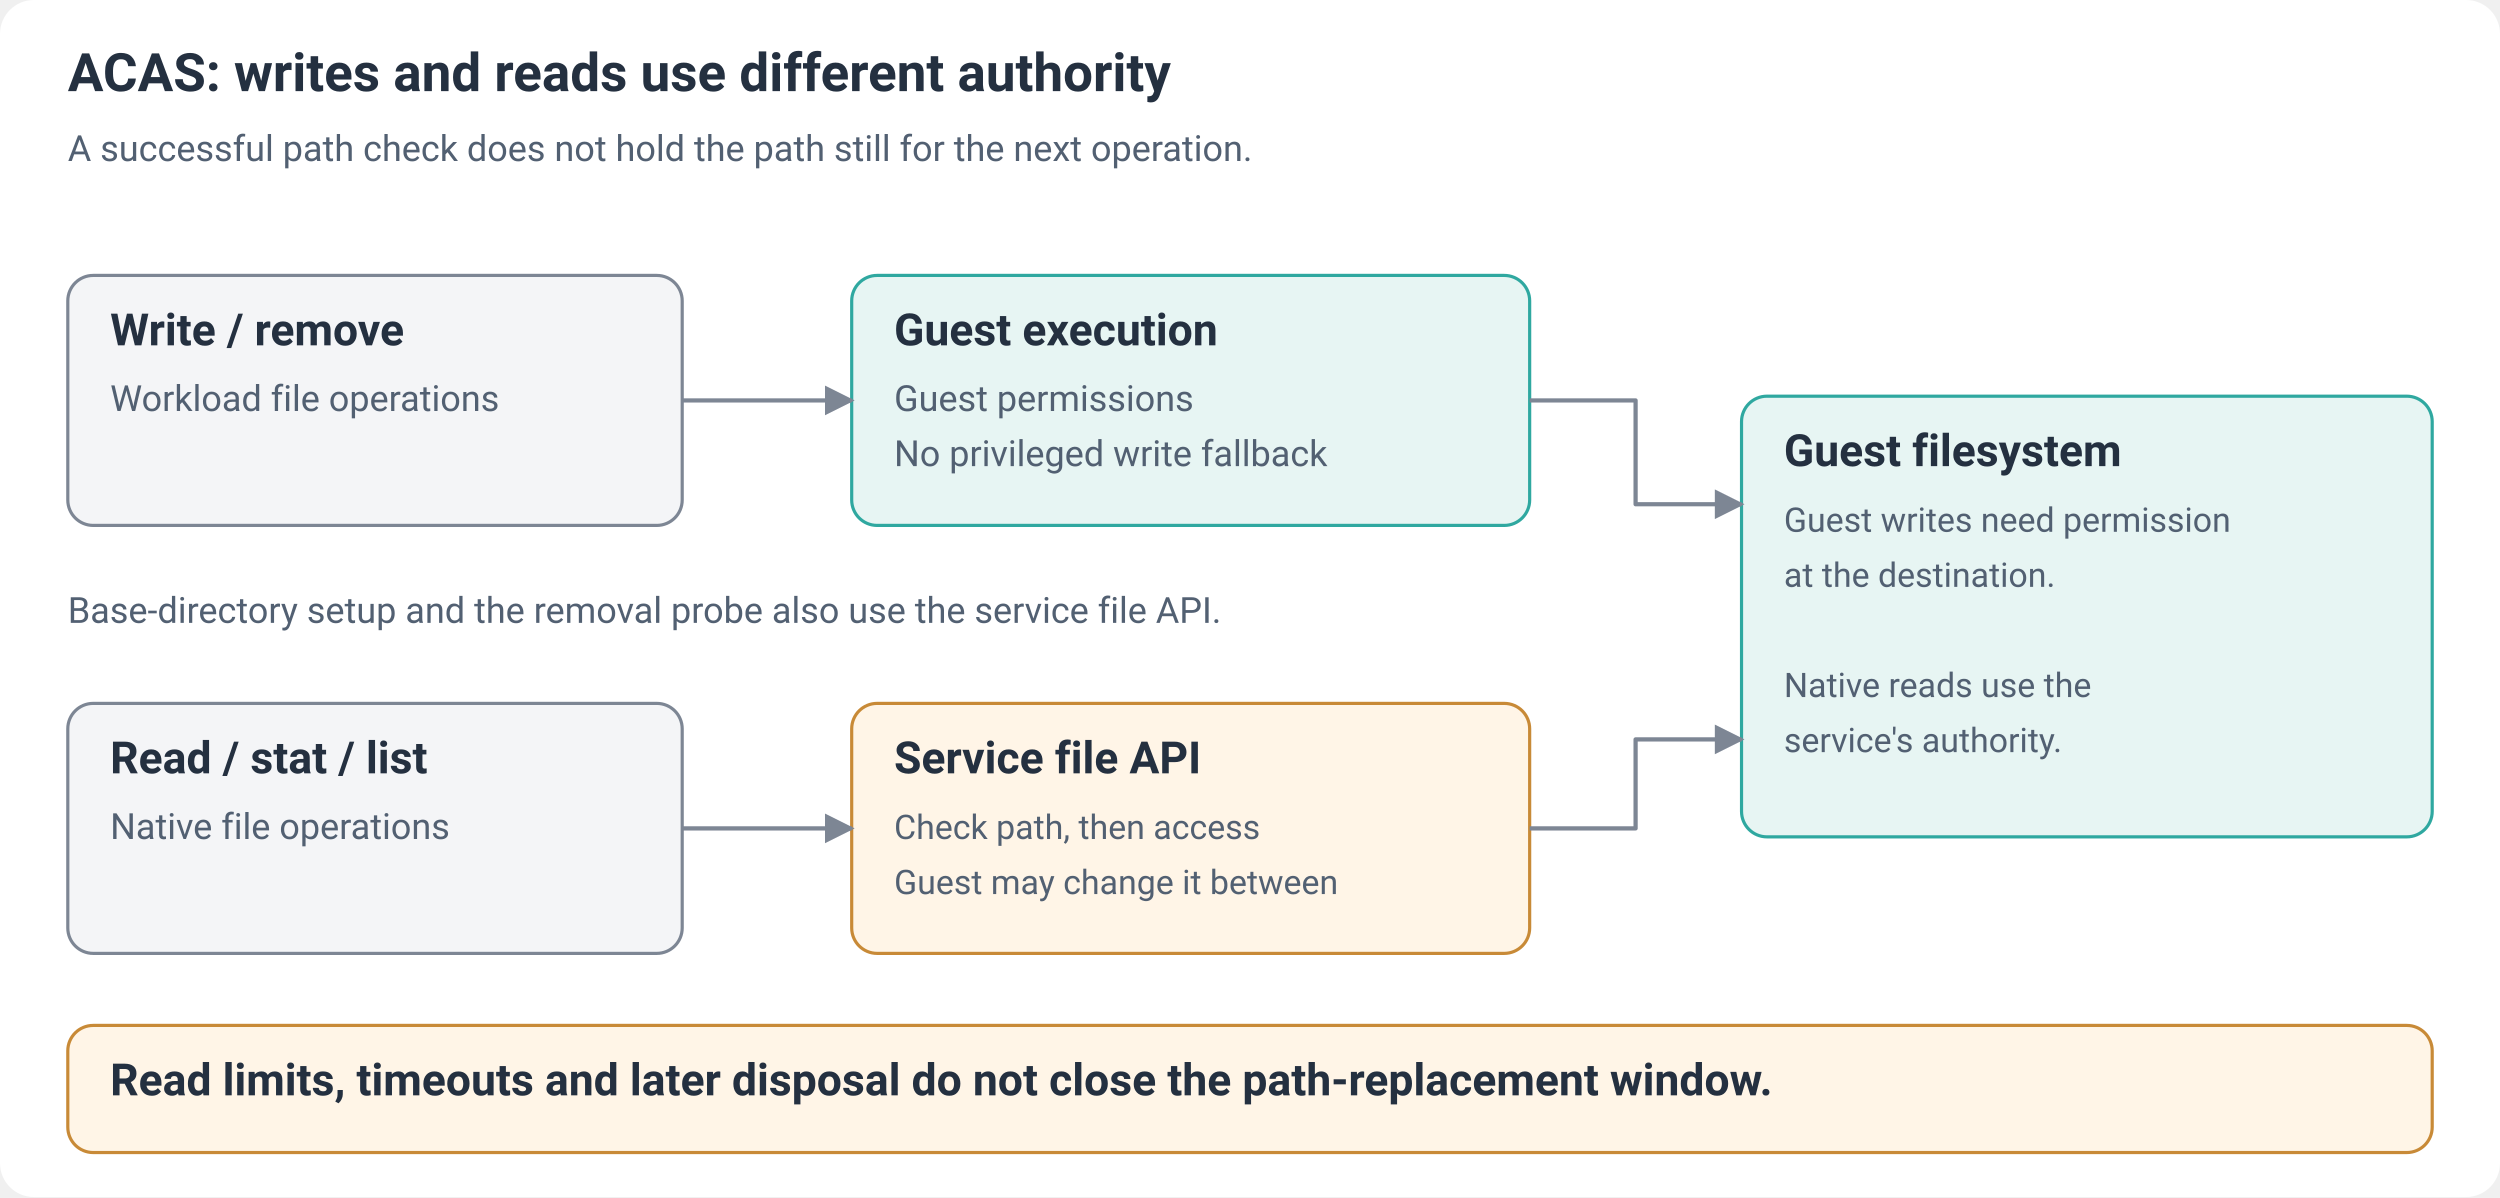
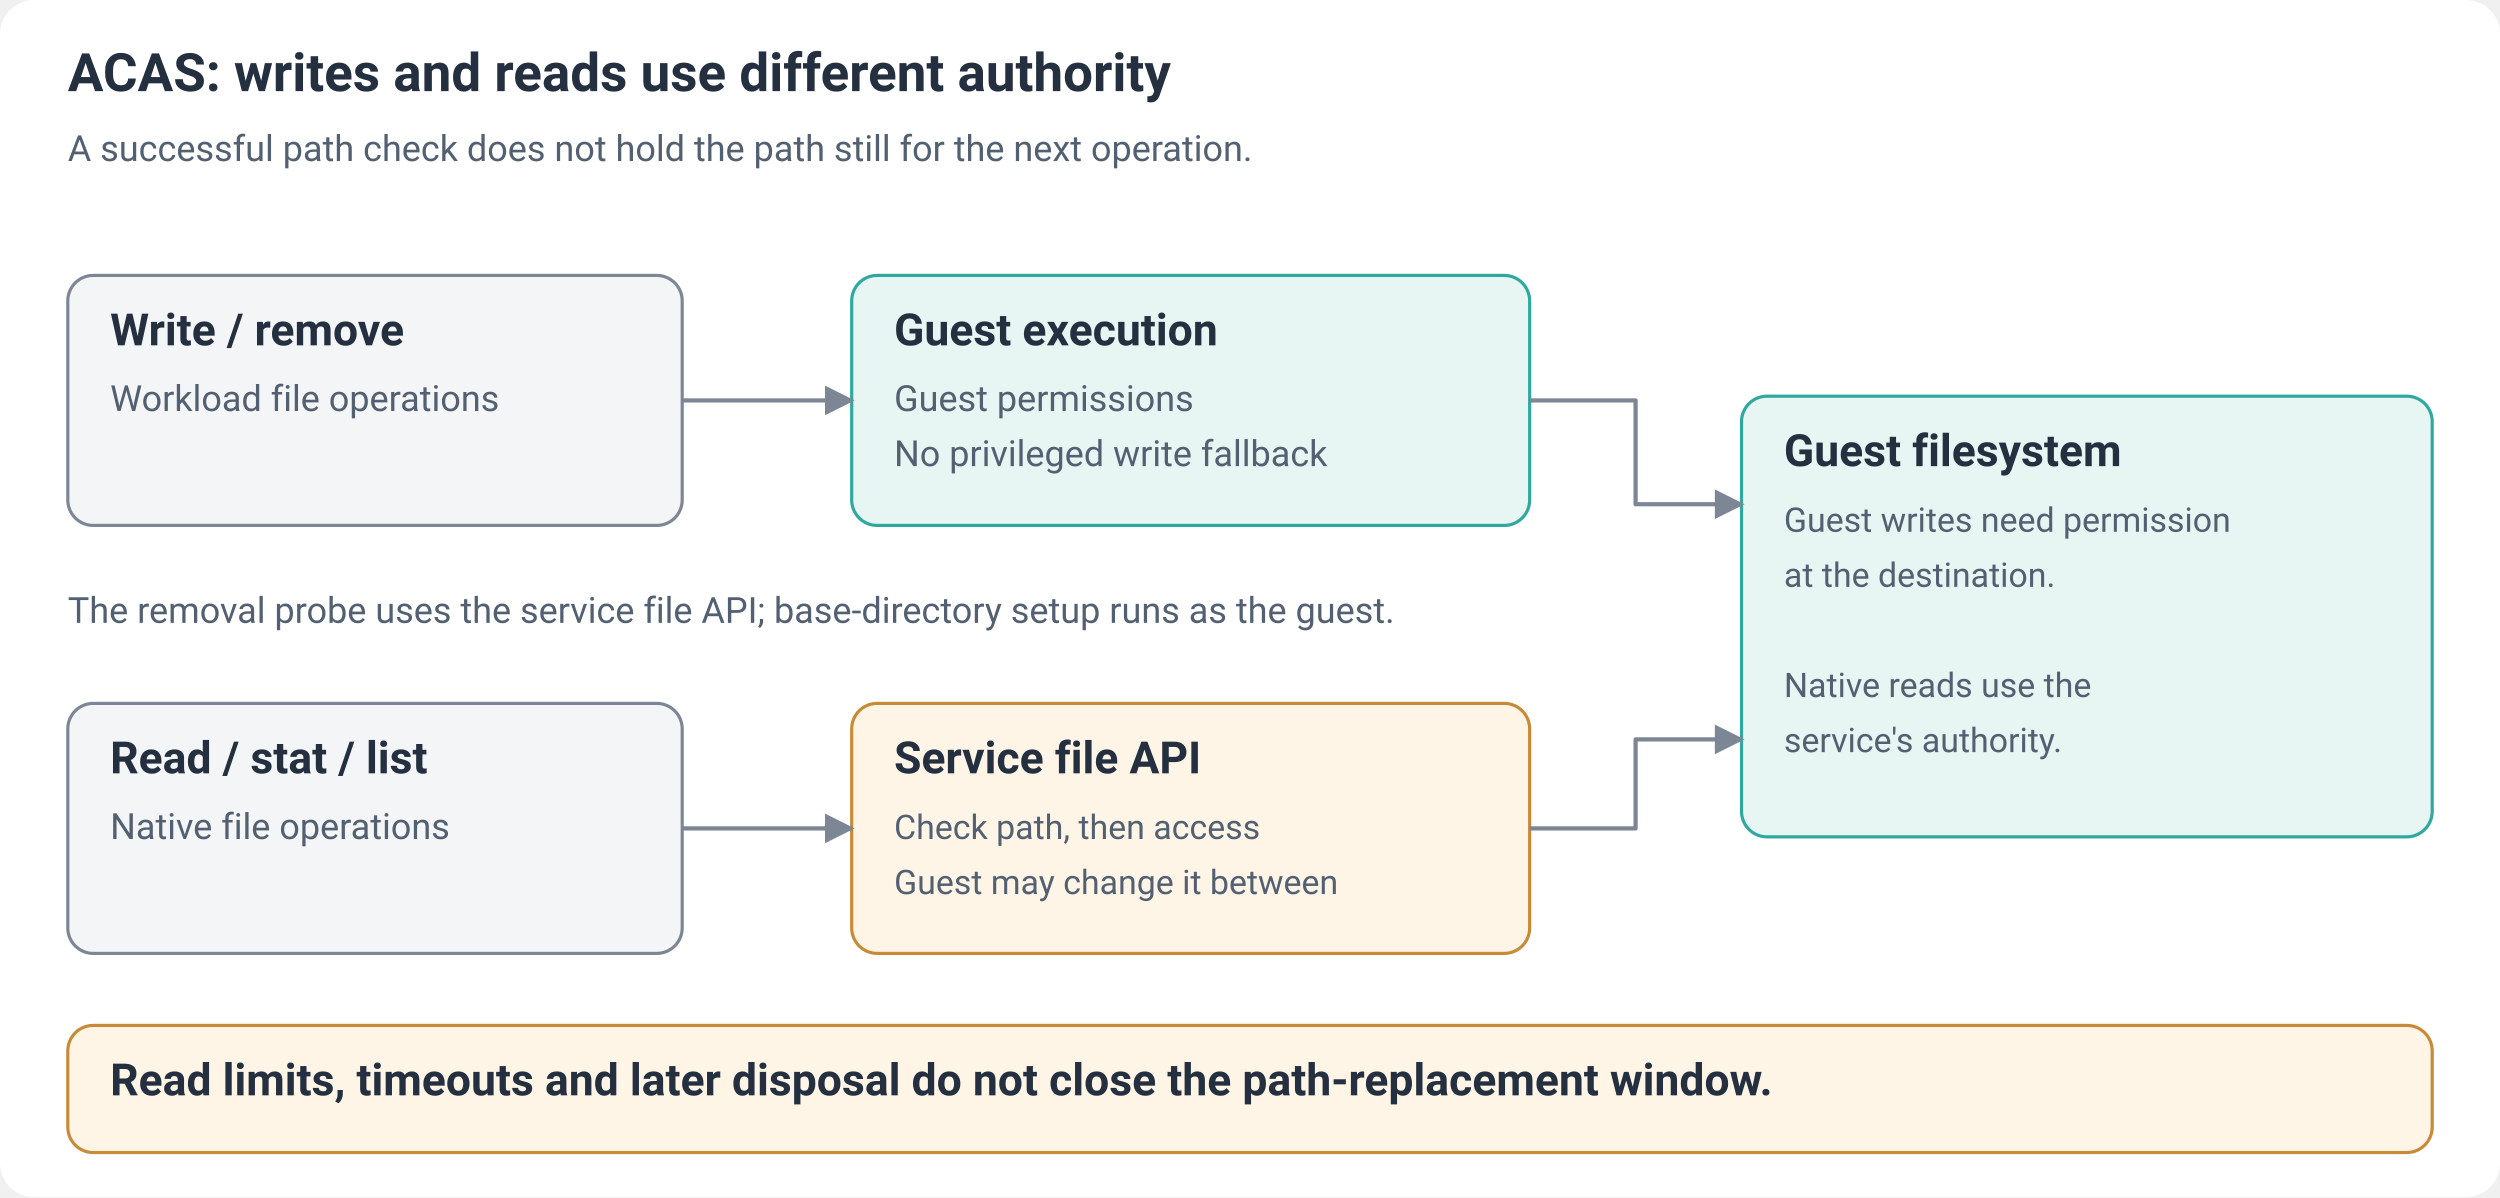
<svg xmlns="http://www.w3.org/2000/svg" viewBox="0 0 1180 565" width="1180" height="565" role="img" aria-labelledby="acas-file-authority-title acas-file-authority-desc" font-family="ui-sans-serif, system-ui, -apple-system, 'Segoe UI', Roboto, Helvetica, Arial, sans-serif">
  <defs>
    <marker id="acas-file-authority-arrow" viewBox="0 0 10 10" refX="9" refY="5" markerWidth="7" markerHeight="7" orient="auto-start-reverse">
      <path d="M 0 0 L 10 5 L 0 10 z" fill="#7d8694" />
    </marker>
  </defs>
  <rect width="1180" height="565" rx="16" fill="#ffffff" />
  <text x="32" y="43" font-size="25" font-weight="600" fill="#243040">ACAS: writes and reads use different authority</text>
  <text x="32" y="76" font-size="17" font-weight="400" fill="#526072">A successful path check does not hold the path still for the next operation.</text>
  <rect x="32" y="130" width="290" height="118" rx="12" fill="#f4f5f7" stroke="#7d8694" stroke-width="1.5" />
  <text x="52" y="163" font-size="21" font-weight="600" fill="#243040">Write / remove</text>
  <text x="52" y="194" font-size="17" font-weight="400" fill="#526072">Workload file operations</text>
  <rect x="402" y="130" width="320" height="118" rx="12" fill="#e7f5f3" stroke="#2fa8a0" stroke-width="1.5" />
  <text x="422" y="163" font-size="21" font-weight="600" fill="#243040">Guest execution</text>
  <text x="422" y="194" font-size="17" font-weight="400" fill="#526072">Guest permissions</text>
  <text x="422" y="220" font-size="17" font-weight="400" fill="#526072">No privileged write fallback</text>
  <rect x="822" y="187" width="326" height="208" rx="12" fill="#e7f5f3" stroke="#2fa8a0" stroke-width="1.5" />
  <text x="842" y="220" font-size="21" font-weight="600" fill="#243040">Guest filesystem</text>
  <text x="842" y="251" font-size="16" font-weight="400" fill="#526072">Guest writes need permission</text>
  <text x="842" y="277" font-size="16" font-weight="400" fill="#526072">at the destination.</text>
  <text x="842" y="303" font-size="16" font-weight="400" fill="#526072" />
  <text x="842" y="329" font-size="16" font-weight="400" fill="#526072">Native reads use the</text>
  <text x="842" y="355" font-size="16" font-weight="400" fill="#526072">service's authority.</text>
  <path d="M 322 189 L 402 189" fill="none" stroke="#7d8694" stroke-width="2" stroke-linejoin="round" marker-end="url(#acas-file-authority-arrow)" />
  <path d="M 722 189 L 772 189 L 772 238 L 822 238" fill="none" stroke="#7d8694" stroke-width="2" stroke-linejoin="round" marker-end="url(#acas-file-authority-arrow)" />
  <rect x="32" y="332" width="290" height="118" rx="12" fill="#f4f5f7" stroke="#7d8694" stroke-width="1.5" />
  <text x="52" y="365" font-size="21" font-weight="600" fill="#243040">Read / stat / list</text>
  <text x="52" y="396" font-size="17" font-weight="400" fill="#526072">Native file operations</text>
  <rect x="402" y="332" width="320" height="118" rx="12" fill="#fff5e7" stroke="#c88a37" stroke-width="1.5" />
  <text x="422" y="365" font-size="21" font-weight="600" fill="#243040">Service file API</text>
  <text x="422" y="396" font-size="16" font-weight="400" fill="#526072">Check path, then access</text>
  <text x="422" y="422" font-size="16" font-weight="400" fill="#526072">Guest may change it between</text>
  <path d="M 322 391 L 402 391" fill="none" stroke="#7d8694" stroke-width="2" stroke-linejoin="round" marker-end="url(#acas-file-authority-arrow)" />
  <path d="M 722 391 L 772 391 L 772 349 L 822 349" fill="none" stroke="#7d8694" stroke-width="2" stroke-linejoin="round" marker-end="url(#acas-file-authority-arrow)" />
-   <text x="32" y="294" font-size="17" font-weight="400" fill="#526072">Base-directory setup and the removal probe also use the service file API.</text>
+   <text x="32" y="294" font-size="17" font-weight="400" fill="#526072">The removal probe uses the service file API; base-directory setup runs as the guest.</text>
  <rect x="32" y="484" width="1116" height="60" rx="12" fill="#fff5e7" stroke="#c88a37" stroke-width="1.5" />
  <text x="52" y="517" font-size="21" font-weight="600" fill="#243040">Read limits, timeouts and later disposal do not close the path-replacement window.</text>
</svg>
